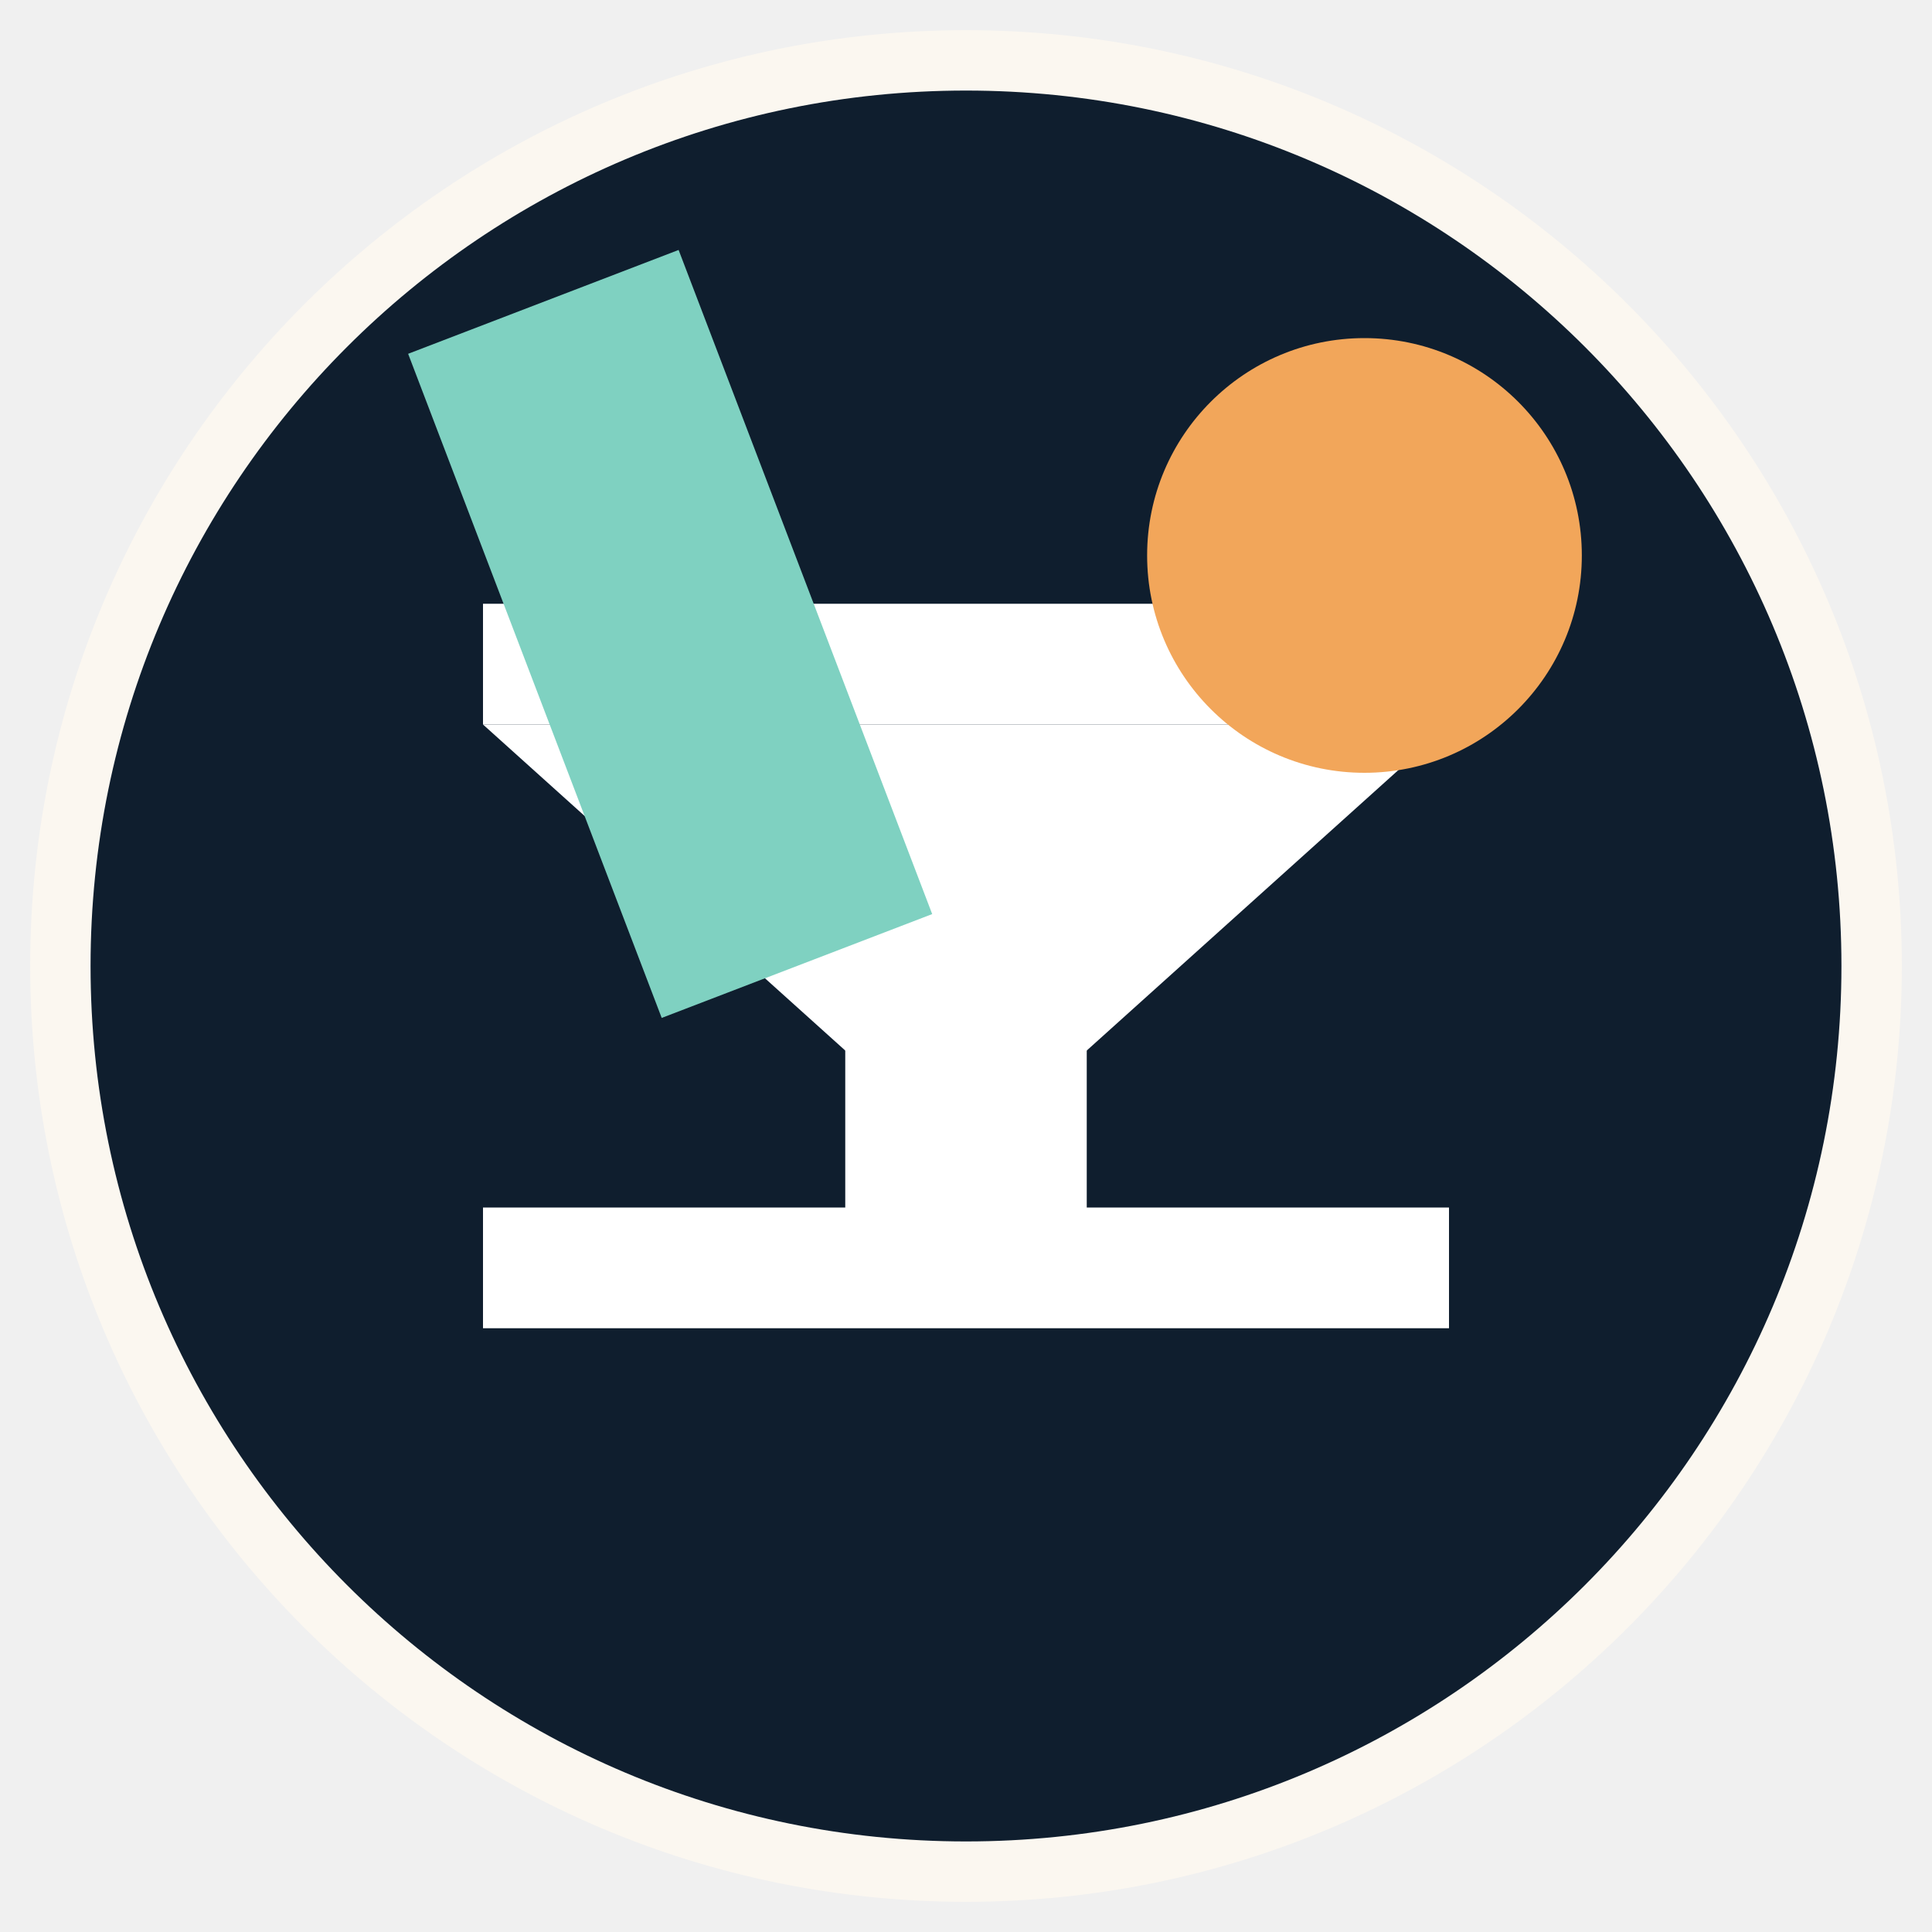
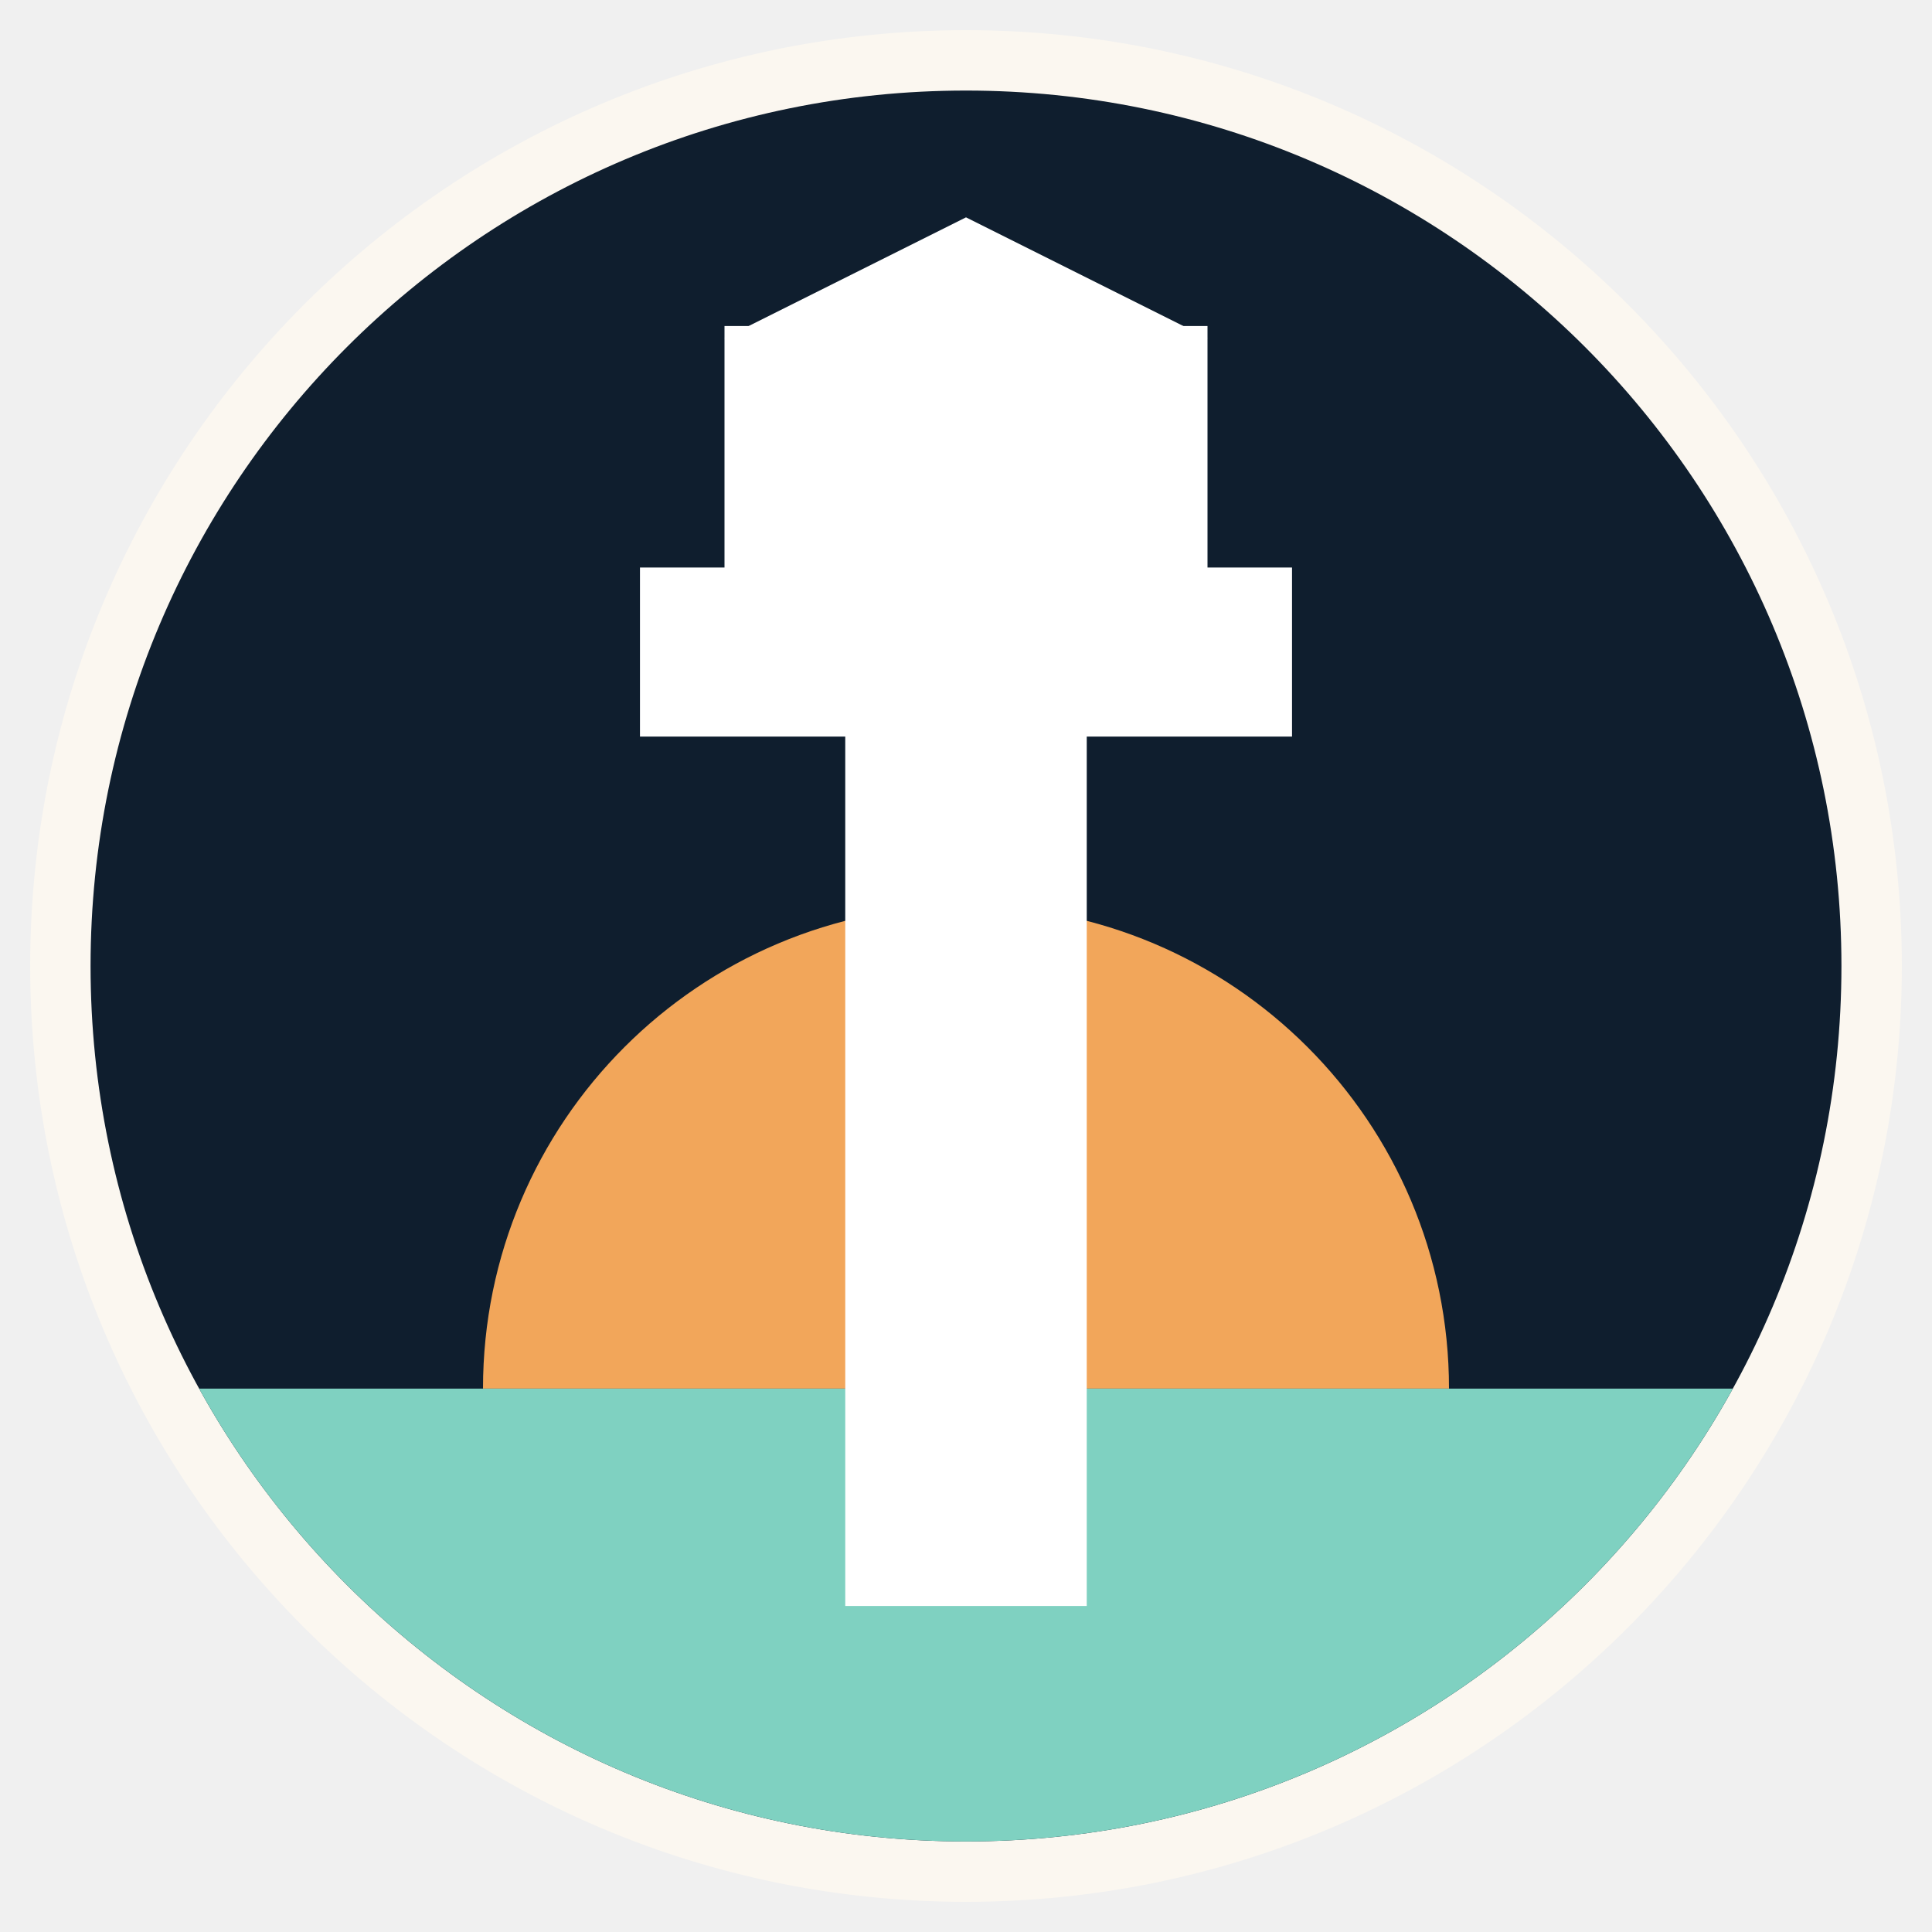
<svg xmlns="http://www.w3.org/2000/svg" viewBox="0 0 32 32">
  <circle cx="16" cy="16" r="15.5" fill="#FBF7F0" />
  <circle cx="16" cy="16" r="14.5" fill="#0f1e2e" />
  <clipPath id="c">
    <circle cx="16" cy="16" r="14.5" />
  </clipPath>
  <g clip-path="url(#c)">
-     <g fill="#fff">
-       <rect x="8" y="10" width="16" height="2" />
-       <path d="M8 12 16 19.2 24 12Z" />
-       <rect x="14" y="17.2" width="4" height="4" />
-       <rect x="8" y="20" width="16" height="2" />
-     </g>
-     <path d="M6.76 5.86 11.24 4.14 15.44 15.14 10.96 16.86Z" fill="#7fd1c1" />
-     <circle cx="22.6" cy="9.2" r="3.6" fill="#f2a65a" />
+     <path d="M8 23a8 8 0 0 1 16 0z" fill="#f2a65a" />
+     <rect x="0" y="23" width="32" height="10" fill="#7fd1c1" />
+   </g>
+   <g fill="#fff">
+     <path d="M12 5.6 16 3.6 20 5.6z" />
+     <rect x="12" y="5.4" width="8" height="5.2" />
+     <rect x="10.6" y="9.4" width="10.8" height="2.8" />
+     <rect x="14" y="10.6" width="4" height="16" />
  </g>
</svg>
